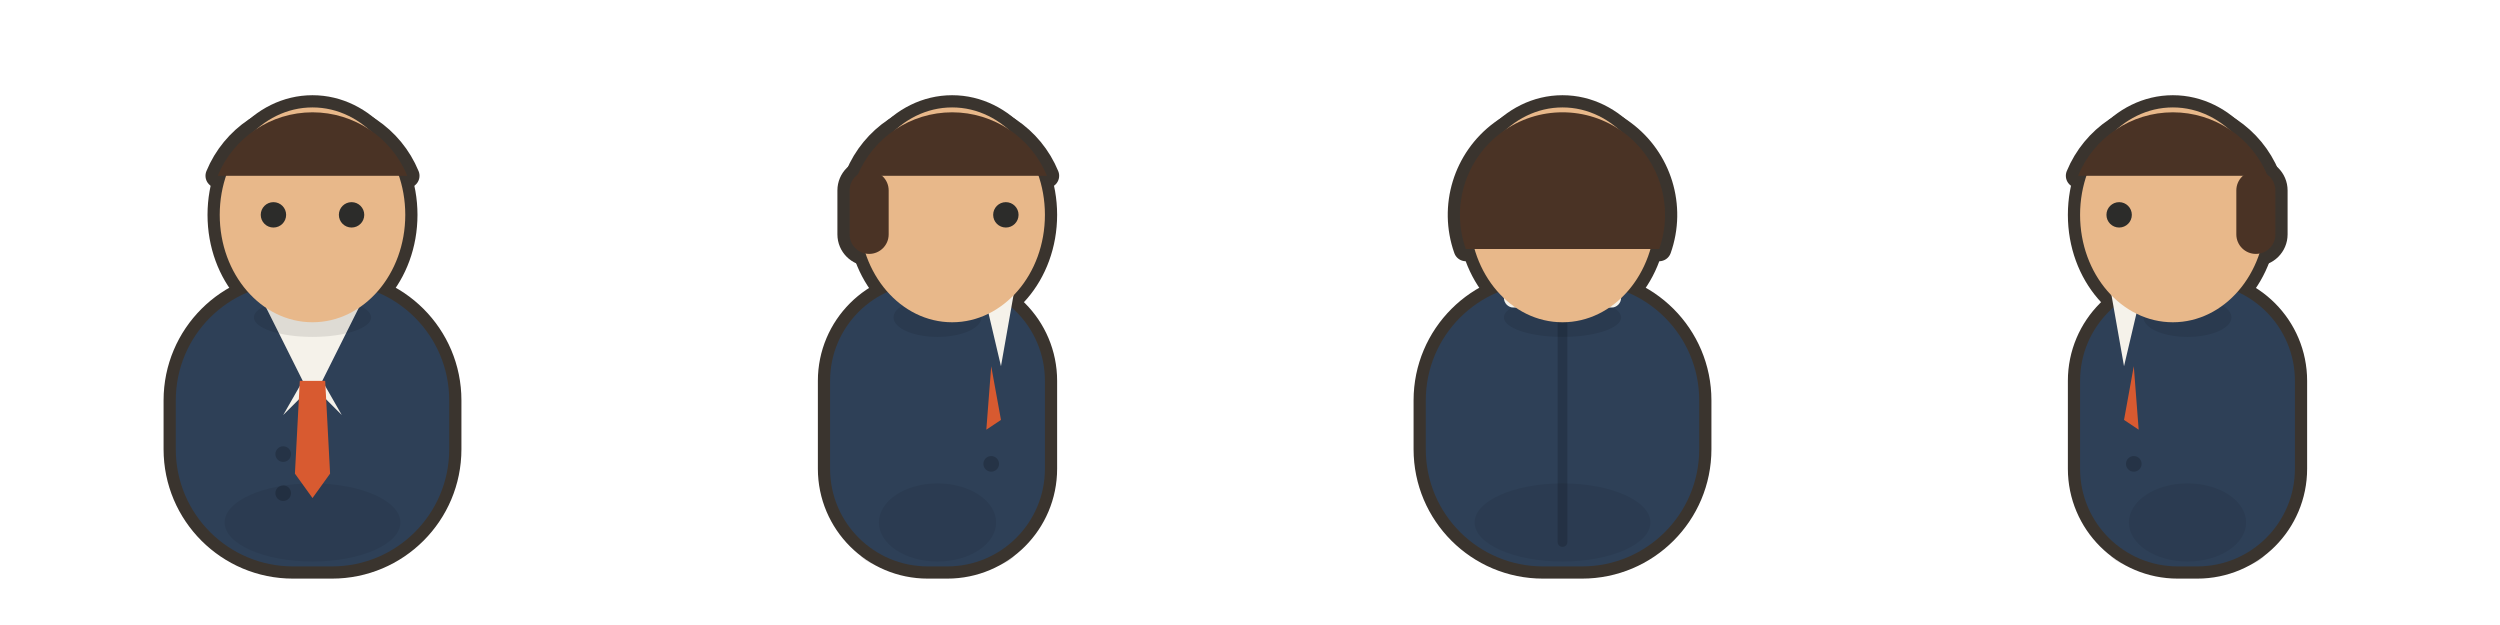
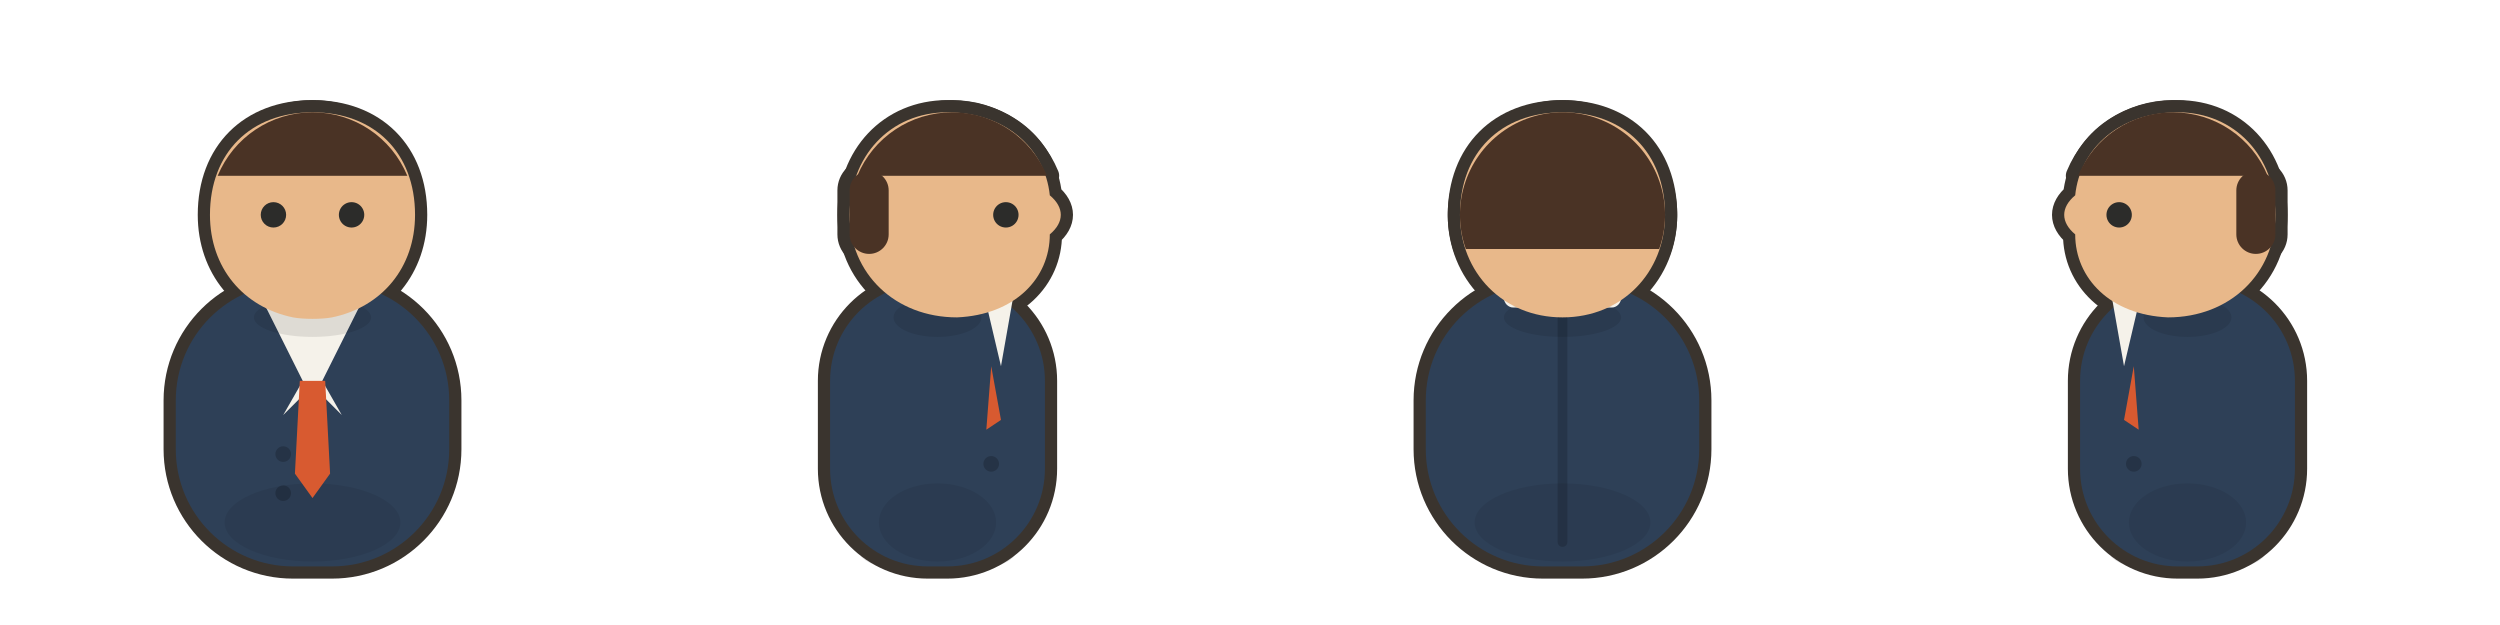
<svg xmlns="http://www.w3.org/2000/svg" viewBox="0 0 512 128" width="512" height="128">
  <g transform="translate(0 0)">
    <path d="M 48 113 a 16 4.5 0 1 0 32 0 a 16 4.5 0 1 0 -32 0 Z" fill="#000000" opacity="0.12" />
    <g transform="translate(64 0) scale(1 1) translate(-64 0)">
      <g transform="translate(64 87)">
        <path d="M -4 -29 h 8 a 24 24 0 0 1 24 24 v 10 a 24 24 0 0 1 -24 24 h -8 a 24 24 0 0 1 -24 -24 v -10 a 24 24 0 0 1 24 -24 Z" fill="#3A342E" stroke="#3A342E" stroke-width="5" stroke-linejoin="round" stroke-linecap="round" />
      </g>
    </g>
    <g transform="translate(64 58) scale(1) translate(-64 -58)">
      <g transform="translate(64 44)">
-         <path d="M -19 0 a 19 22 0 1 0 38 0 a 19 22 0 1 0 -38 0 Z" fill="#3A342E" stroke="#3A342E" stroke-width="5" stroke-linejoin="round" stroke-linecap="round" />
+         <path d="M0-21C12.7-21 21-12.7 21 0 21 10.8 14.2 18.9 4 21 2 21.4-2 21.4-4 21-14.2 18.9-21 10.8-21 0-21-12.7-12.7-21 0-21Z" fill="#3A342E" stroke="#3A342E" stroke-width="5" stroke-linejoin="round" stroke-linecap="round" />
      </g>
      <g transform="translate(64 44)">
        <path d="M -19.416 -8 A 21 21 0 0 1 19.416 -8 Z" fill="#3A342E" stroke="#3A342E" stroke-width="5" stroke-linejoin="round" stroke-linecap="round" />
      </g>
    </g>
    <g transform="translate(64 0) scale(1 1) translate(-64 0)">
      <g transform="translate(64 87)">
        <path d="M -4 -29 h 8 a 24 24 0 0 1 24 24 v 10 a 24 24 0 0 1 -24 24 h -8 a 24 24 0 0 1 -24 -24 v -10 a 24 24 0 0 1 24 -24 Z" fill="#2E4057" />
        <path d="M -18 20 a 18 8 0 1 0 36 0 a 18 8 0 1 0 -36 0 Z" fill="#00000012" />
      </g>
      <g transform="translate(64 87)">
        <path d="M -12 -29 L -2 -9 L -6 -2 L 0 -8 L 6 -2 L 2 -9 L 12 -29 Z" fill="#F5F2EA" />
        <path d="M -2.6 -9 L 2.6 -9 L 3.6 10 L 0 15 L -3.6 10 Z" fill="#D85A30" />
        <path d="M -7.6 6 a 1.6 1.6 0 1 0 3.2 0 a 1.6 1.6 0 1 0 -3.2 0 Z" fill="#00000033" />
        <path d="M -7.6 14 a 1.6 1.6 0 1 0 3.2 0 a 1.6 1.6 0 1 0 -3.2 0 Z" fill="#00000033" />
      </g>
      <g transform="translate(64 87)">
        <path d="M -12 -22 a 12 4 0 1 0 24 0 a 12 4 0 1 0 -24 0 Z" fill="#00000018" />
      </g>
    </g>
    <g transform="translate(64 58) scale(1) translate(-64 -58)">
      <g transform="translate(64 44)">
-         <path d="M -19 0 a 19 22 0 1 0 38 0 a 19 22 0 1 0 -38 0 Z" fill="#E8B88A" />
-         <path d="M -10.6 0 a 2.6 2.6 0 1 0 5.2 0 a 2.6 2.6 0 1 0 -5.2 0 Z" fill="#2C2C2A" />
-         <path d="M 5.4 0 a 2.6 2.6 0 1 0 5.2 0 a 2.6 2.6 0 1 0 -5.2 0 Z" fill="#2C2C2A" />
+         <path d="M0-21C12.7-21 21-12.7 21 0 21 10.8 14.2 18.9 4 21 2 21.4-2 21.4-4 21-14.2 18.9-21 10.8-21 0-21-12.7-12.7-21 0-21Z" fill="#E8B88A" />
+         <path d="M-10.6 0C-10.6 1.436-9.436 2.6-8 2.6-6.564 2.6-5.4 1.436-5.4 0-5.4-1.436-6.564-2.6-8-2.6-9.436-2.6-10.6-1.436-10.6 0Z" fill="#2C2C2A" />
+         <path d="M5.4 0C5.4 0.929 5.896 1.787 6.7 2.252 7.504 2.716 8.496 2.716 9.3 2.252 10.104 1.787 10.6 0.929 10.6 0 10.6-0.929 10.104-1.787 9.3-2.252 8.496-2.716 7.504-2.716 6.7-2.252 5.896-1.787 5.4-0.929 5.4 0Z" fill="#2C2C2A" />
      </g>
      <g transform="translate(64 44)">
        <path d="M -19.416 -8 A 21 21 0 0 1 19.416 -8 Z" fill="#4A3325" />
      </g>
    </g>
  </g>
  <g transform="translate(128 0)">
    <path d="M 48 113 a 16 4.5 0 1 0 32 0 a 16 4.5 0 1 0 -32 0 Z" fill="#000000" opacity="0.12" />
    <g transform="translate(64 0) scale(1 1) translate(-64 0)">
      <g transform="translate(64 87)">
        <path d="M -2 -29 h 4 a 20 20 0 0 1 20 20 v 18 a 20 20 0 0 1 -20 20 h -4 a 20 20 0 0 1 -20 -20 v -18 a 20 20 0 0 1 20 -20 Z" fill="#3A342E" stroke="#3A342E" stroke-width="5" stroke-linejoin="round" stroke-linecap="round" />
      </g>
    </g>
    <g transform="translate(64 58) scale(1) translate(-64 -58)">
      <g transform="translate(67 44)">
-         <path d="M -19 0 a 19 22 0 1 0 38 0 a 19 22 0 1 0 -38 0 Z" fill="#3A342E" stroke="#3A342E" stroke-width="5" stroke-linejoin="round" stroke-linecap="round" />
+         <path d="M-1-21C10.8-21 19-13.7 20-4 23-1.5 23 1.5 20 4 20 13 12.8 20.5 1 21-11.7 21-21 12-21 0-21-12-12.7-21-1-21Z" fill="#3A342E" stroke="#3A342E" stroke-width="5" stroke-linejoin="round" stroke-linecap="round" />
      </g>
      <g transform="translate(67 44)">
        <path d="M -19.416 -8 A 21 21 0 0 1 19.416 -8 Z" fill="#3A342E" stroke="#3A342E" stroke-width="5" stroke-linejoin="round" stroke-linecap="round" />
        <path d="M -17 -9 h 0 a 4 4 0 0 1 4 4 v 9 a 4 4 0 0 1 -4 4 h 0 a 4 4 0 0 1 -4 -4 v -9 a 4 4 0 0 1 4 -4 Z" fill="#3A342E" stroke="#3A342E" stroke-width="5" stroke-linejoin="round" stroke-linecap="round" />
      </g>
    </g>
    <g transform="translate(64 0) scale(1 1) translate(-64 0)">
      <g transform="translate(64 87)">
        <path d="M -2 -29 h 4 a 20 20 0 0 1 20 20 v 18 a 20 20 0 0 1 -20 20 h -4 a 20 20 0 0 1 -20 -20 v -18 a 20 20 0 0 1 20 -20 Z" fill="#2E4057" />
        <path d="M -12 20 a 12 8 0 1 0 24 0 a 12 8 0 1 0 -24 0 Z" fill="#00000012" />
      </g>
      <g transform="translate(64 87)">
        <path d="M 9 -29 L 13 -12 L 16 -29 Z" fill="#F5F2EA" />
        <path d="M 11 -12 L 13 -1 L 10 1 Z" fill="#D85A30" />
        <path d="M 9.4 8 a 1.6 1.6 0 1 0 3.2 0 a 1.6 1.6 0 1 0 -3.2 0 Z" fill="#00000033" />
      </g>
      <g transform="translate(64 87)">
        <path d="M -9 -22 a 9 4 0 1 0 18 0 a 9 4 0 1 0 -18 0 Z" fill="#00000018" />
      </g>
    </g>
    <g transform="translate(64 58) scale(1) translate(-64 -58)">
      <g transform="translate(67 44)">
-         <path d="M -19 0 a 19 22 0 1 0 38 0 a 19 22 0 1 0 -38 0 Z" fill="#E8B88A" />
-         <path d="M 8.4 0 a 2.6 2.6 0 1 0 5.2 0 a 2.6 2.6 0 1 0 -5.2 0 Z" fill="#2C2C2A" />
+         <path d="M-1-21C10.8-21 19-13.7 20-4 23-1.5 23 1.5 20 4 20 13 12.8 20.5 1 21-11.7 21-21 12-21 0-21-12-12.7-21-1-21Z" fill="#E8B88A" />
+         <path d="M8.4 0C8.4 0.929 8.896 1.787 9.7 2.252 10.504 2.716 11.496 2.716 12.3 2.252 13.104 1.787 13.6 0.929 13.6 0 13.6-0.929 13.104-1.787 12.3-2.252 11.496-2.716 10.504-2.716 9.7-2.252 8.896-1.787 8.4-0.929 8.4 0Z" fill="#2C2C2A" />
      </g>
      <g transform="translate(67 44)">
        <path d="M -19.416 -8 A 21 21 0 0 1 19.416 -8 Z" fill="#4A3325" />
        <path d="M -17 -9 h 0 a 4 4 0 0 1 4 4 v 9 a 4 4 0 0 1 -4 4 h 0 a 4 4 0 0 1 -4 -4 v -9 a 4 4 0 0 1 4 -4 Z" fill="#4A3325" />
      </g>
    </g>
  </g>
  <g transform="translate(256 0)">
    <path d="M 48 113 a 16 4.5 0 1 0 32 0 a 16 4.5 0 1 0 -32 0 Z" fill="#000000" opacity="0.12" />
    <g transform="translate(64 0) scale(1 1) translate(-64 0)">
      <g transform="translate(64 87)">
        <path d="M -4 -29 h 8 a 24 24 0 0 1 24 24 v 10 a 24 24 0 0 1 -24 24 h -8 a 24 24 0 0 1 -24 -24 v -10 a 24 24 0 0 1 24 -24 Z" fill="#3A342E" stroke="#3A342E" stroke-width="5" stroke-linejoin="round" stroke-linecap="round" />
      </g>
    </g>
    <g transform="translate(64 58) scale(1) translate(-64 -58)">
      <g transform="translate(64 44)">
-         <path d="M -19 0 a 19 22 0 1 0 38 0 a 19 22 0 1 0 -38 0 Z" fill="#3A342E" stroke="#3A342E" stroke-width="5" stroke-linejoin="round" stroke-linecap="round" />
+         <path d="M0-21C12.7-21 21-12.7 21 0 21 11.8 12.2 21 0 21-12.2 21-21 11.8-21 0-21-12.7-12.7-21 0-21Z" fill="#3A342E" stroke="#3A342E" stroke-width="5" stroke-linejoin="round" stroke-linecap="round" />
      </g>
      <g transform="translate(64 44)">
        <path d="M -19.799 7 A 21 21 0 1 1 19.799 7 Z" fill="#3A342E" stroke="#3A342E" stroke-width="5" stroke-linejoin="round" stroke-linecap="round" />
      </g>
    </g>
    <g transform="translate(64 0) scale(1 1) translate(-64 0)">
      <g transform="translate(64 87)">
        <path d="M -4 -29 h 8 a 24 24 0 0 1 24 24 v 10 a 24 24 0 0 1 -24 24 h -8 a 24 24 0 0 1 -24 -24 v -10 a 24 24 0 0 1 24 -24 Z" fill="#2E4057" />
        <path d="M -18 20 a 18 8 0 1 0 36 0 a 18 8 0 1 0 -36 0 Z" fill="#00000012" />
      </g>
      <g transform="translate(64 87)">
        <path d="M -10 -29 h 20 a 2 2 0 0 1 2 2 v 1 a 2 2 0 0 1 -2 2 h -20 a 2 2 0 0 1 -2 -2 v -1 a 2 2 0 0 1 2 -2 Z" fill="#F5F2EA" />
        <path d="M 0 -24 L 0 24" fill="none" stroke="#0000002A" stroke-width="2" stroke-linecap="round" stroke-linejoin="round" />
      </g>
      <g transform="translate(64 87)">
        <path d="M -12 -22 a 12 4 0 1 0 24 0 a 12 4 0 1 0 -24 0 Z" fill="#00000018" />
      </g>
    </g>
    <g transform="translate(64 58) scale(1) translate(-64 -58)">
      <g transform="translate(64 44)">
-         <path d="M -19 0 a 19 22 0 1 0 38 0 a 19 22 0 1 0 -38 0 Z" fill="#E8B88A" />
+         <path d="M0-21C12.7-21 21-12.7 21 0 21 11.8 12.2 21 0 21-12.2 21-21 11.8-21 0-21-12.7-12.7-21 0-21Z" fill="#E8B88A" />
      </g>
      <g transform="translate(64 44)">
        <path d="M -19.799 7 A 21 21 0 1 1 19.799 7 Z" fill="#4A3325" />
      </g>
    </g>
  </g>
  <g transform="translate(384 0)">
    <path d="M 48 113 a 16 4.5 0 1 0 32 0 a 16 4.5 0 1 0 -32 0 Z" fill="#000000" opacity="0.12" />
    <g transform="translate(128 0) scale(-1 1)">
      <g transform="translate(64 0) scale(1 1) translate(-64 0)">
        <g transform="translate(64 87)">
          <path d="M -2 -29 h 4 a 20 20 0 0 1 20 20 v 18 a 20 20 0 0 1 -20 20 h -4 a 20 20 0 0 1 -20 -20 v -18 a 20 20 0 0 1 20 -20 Z" fill="#3A342E" stroke="#3A342E" stroke-width="5" stroke-linejoin="round" stroke-linecap="round" />
        </g>
      </g>
      <g transform="translate(64 58) scale(1) translate(-64 -58)">
        <g transform="translate(67 44)">
-           <path d="M -19 0 a 19 22 0 1 0 38 0 a 19 22 0 1 0 -38 0 Z" fill="#3A342E" stroke="#3A342E" stroke-width="5" stroke-linejoin="round" stroke-linecap="round" />
+           <path d="M-1-21C10.8-21 19-13.7 20-4 23-1.5 23 1.5 20 4 20 13 12.8 20.5 1 21-11.7 21-21 12-21 0-21-12-12.7-21-1-21Z" fill="#3A342E" stroke="#3A342E" stroke-width="5" stroke-linejoin="round" stroke-linecap="round" />
        </g>
        <g transform="translate(67 44)">
          <path d="M -19.416 -8 A 21 21 0 0 1 19.416 -8 Z" fill="#3A342E" stroke="#3A342E" stroke-width="5" stroke-linejoin="round" stroke-linecap="round" />
          <path d="M -17 -9 h 0 a 4 4 0 0 1 4 4 v 9 a 4 4 0 0 1 -4 4 h 0 a 4 4 0 0 1 -4 -4 v -9 a 4 4 0 0 1 4 -4 Z" fill="#3A342E" stroke="#3A342E" stroke-width="5" stroke-linejoin="round" stroke-linecap="round" />
        </g>
      </g>
      <g transform="translate(64 0) scale(1 1) translate(-64 0)">
        <g transform="translate(64 87)">
          <path d="M -2 -29 h 4 a 20 20 0 0 1 20 20 v 18 a 20 20 0 0 1 -20 20 h -4 a 20 20 0 0 1 -20 -20 v -18 a 20 20 0 0 1 20 -20 Z" fill="#2E4057" />
          <path d="M -12 20 a 12 8 0 1 0 24 0 a 12 8 0 1 0 -24 0 Z" fill="#00000012" />
        </g>
        <g transform="translate(64 87)">
          <path d="M 9 -29 L 13 -12 L 16 -29 Z" fill="#F5F2EA" />
          <path d="M 11 -12 L 13 -1 L 10 1 Z" fill="#D85A30" />
          <path d="M 9.4 8 a 1.6 1.6 0 1 0 3.2 0 a 1.6 1.6 0 1 0 -3.2 0 Z" fill="#00000033" />
        </g>
        <g transform="translate(64 87)">
          <path d="M -9 -22 a 9 4 0 1 0 18 0 a 9 4 0 1 0 -18 0 Z" fill="#00000018" />
        </g>
      </g>
      <g transform="translate(64 58) scale(1) translate(-64 -58)">
        <g transform="translate(67 44)">
-           <path d="M -19 0 a 19 22 0 1 0 38 0 a 19 22 0 1 0 -38 0 Z" fill="#E8B88A" />
-           <path d="M 8.4 0 a 2.6 2.6 0 1 0 5.2 0 a 2.6 2.6 0 1 0 -5.2 0 Z" fill="#2C2C2A" />
+           <path d="M-1-21C10.8-21 19-13.7 20-4 23-1.5 23 1.5 20 4 20 13 12.8 20.5 1 21-11.7 21-21 12-21 0-21-12-12.7-21-1-21Z" fill="#E8B88A" />
+           <path d="M8.4 0C8.4 0.929 8.896 1.787 9.7 2.252 10.504 2.716 11.496 2.716 12.3 2.252 13.104 1.787 13.6 0.929 13.6 0 13.6-0.929 13.104-1.787 12.3-2.252 11.496-2.716 10.504-2.716 9.7-2.252 8.896-1.787 8.4-0.929 8.4 0Z" fill="#2C2C2A" />
        </g>
        <g transform="translate(67 44)">
          <path d="M -19.416 -8 A 21 21 0 0 1 19.416 -8 Z" fill="#4A3325" />
          <path d="M -17 -9 h 0 a 4 4 0 0 1 4 4 v 9 a 4 4 0 0 1 -4 4 h 0 a 4 4 0 0 1 -4 -4 v -9 a 4 4 0 0 1 4 -4 Z" fill="#4A3325" />
        </g>
      </g>
    </g>
  </g>
</svg>
